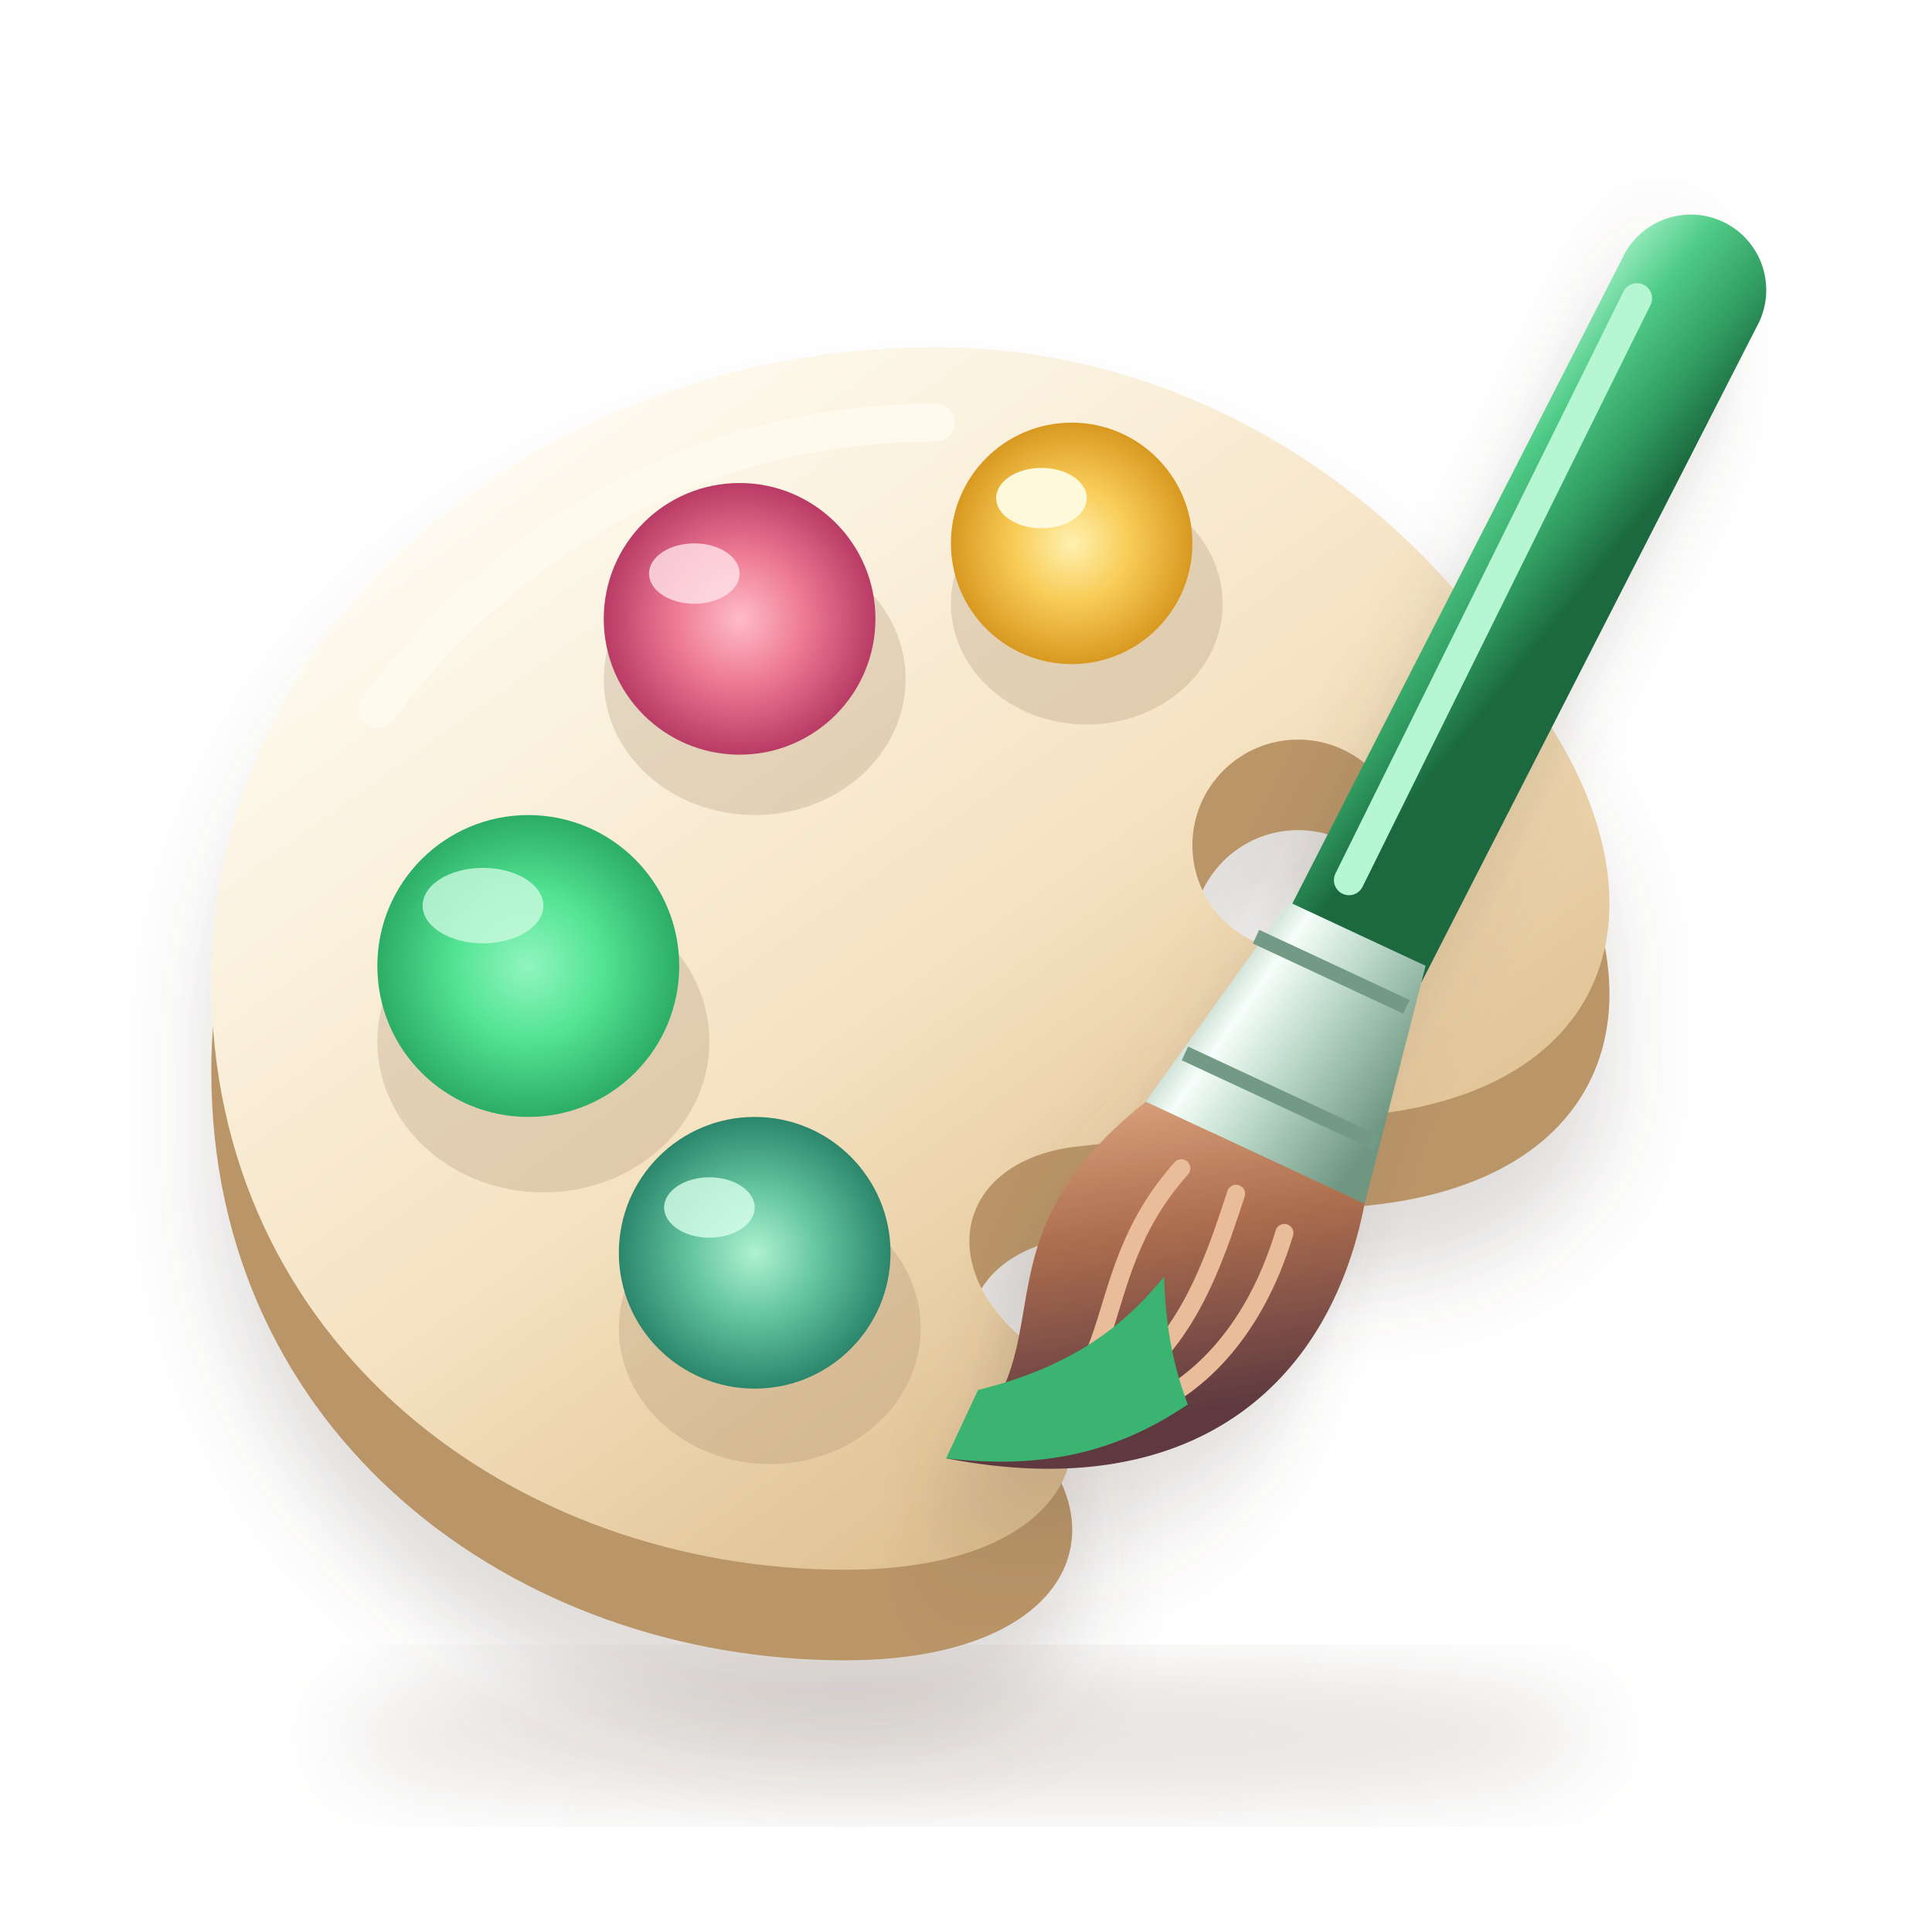
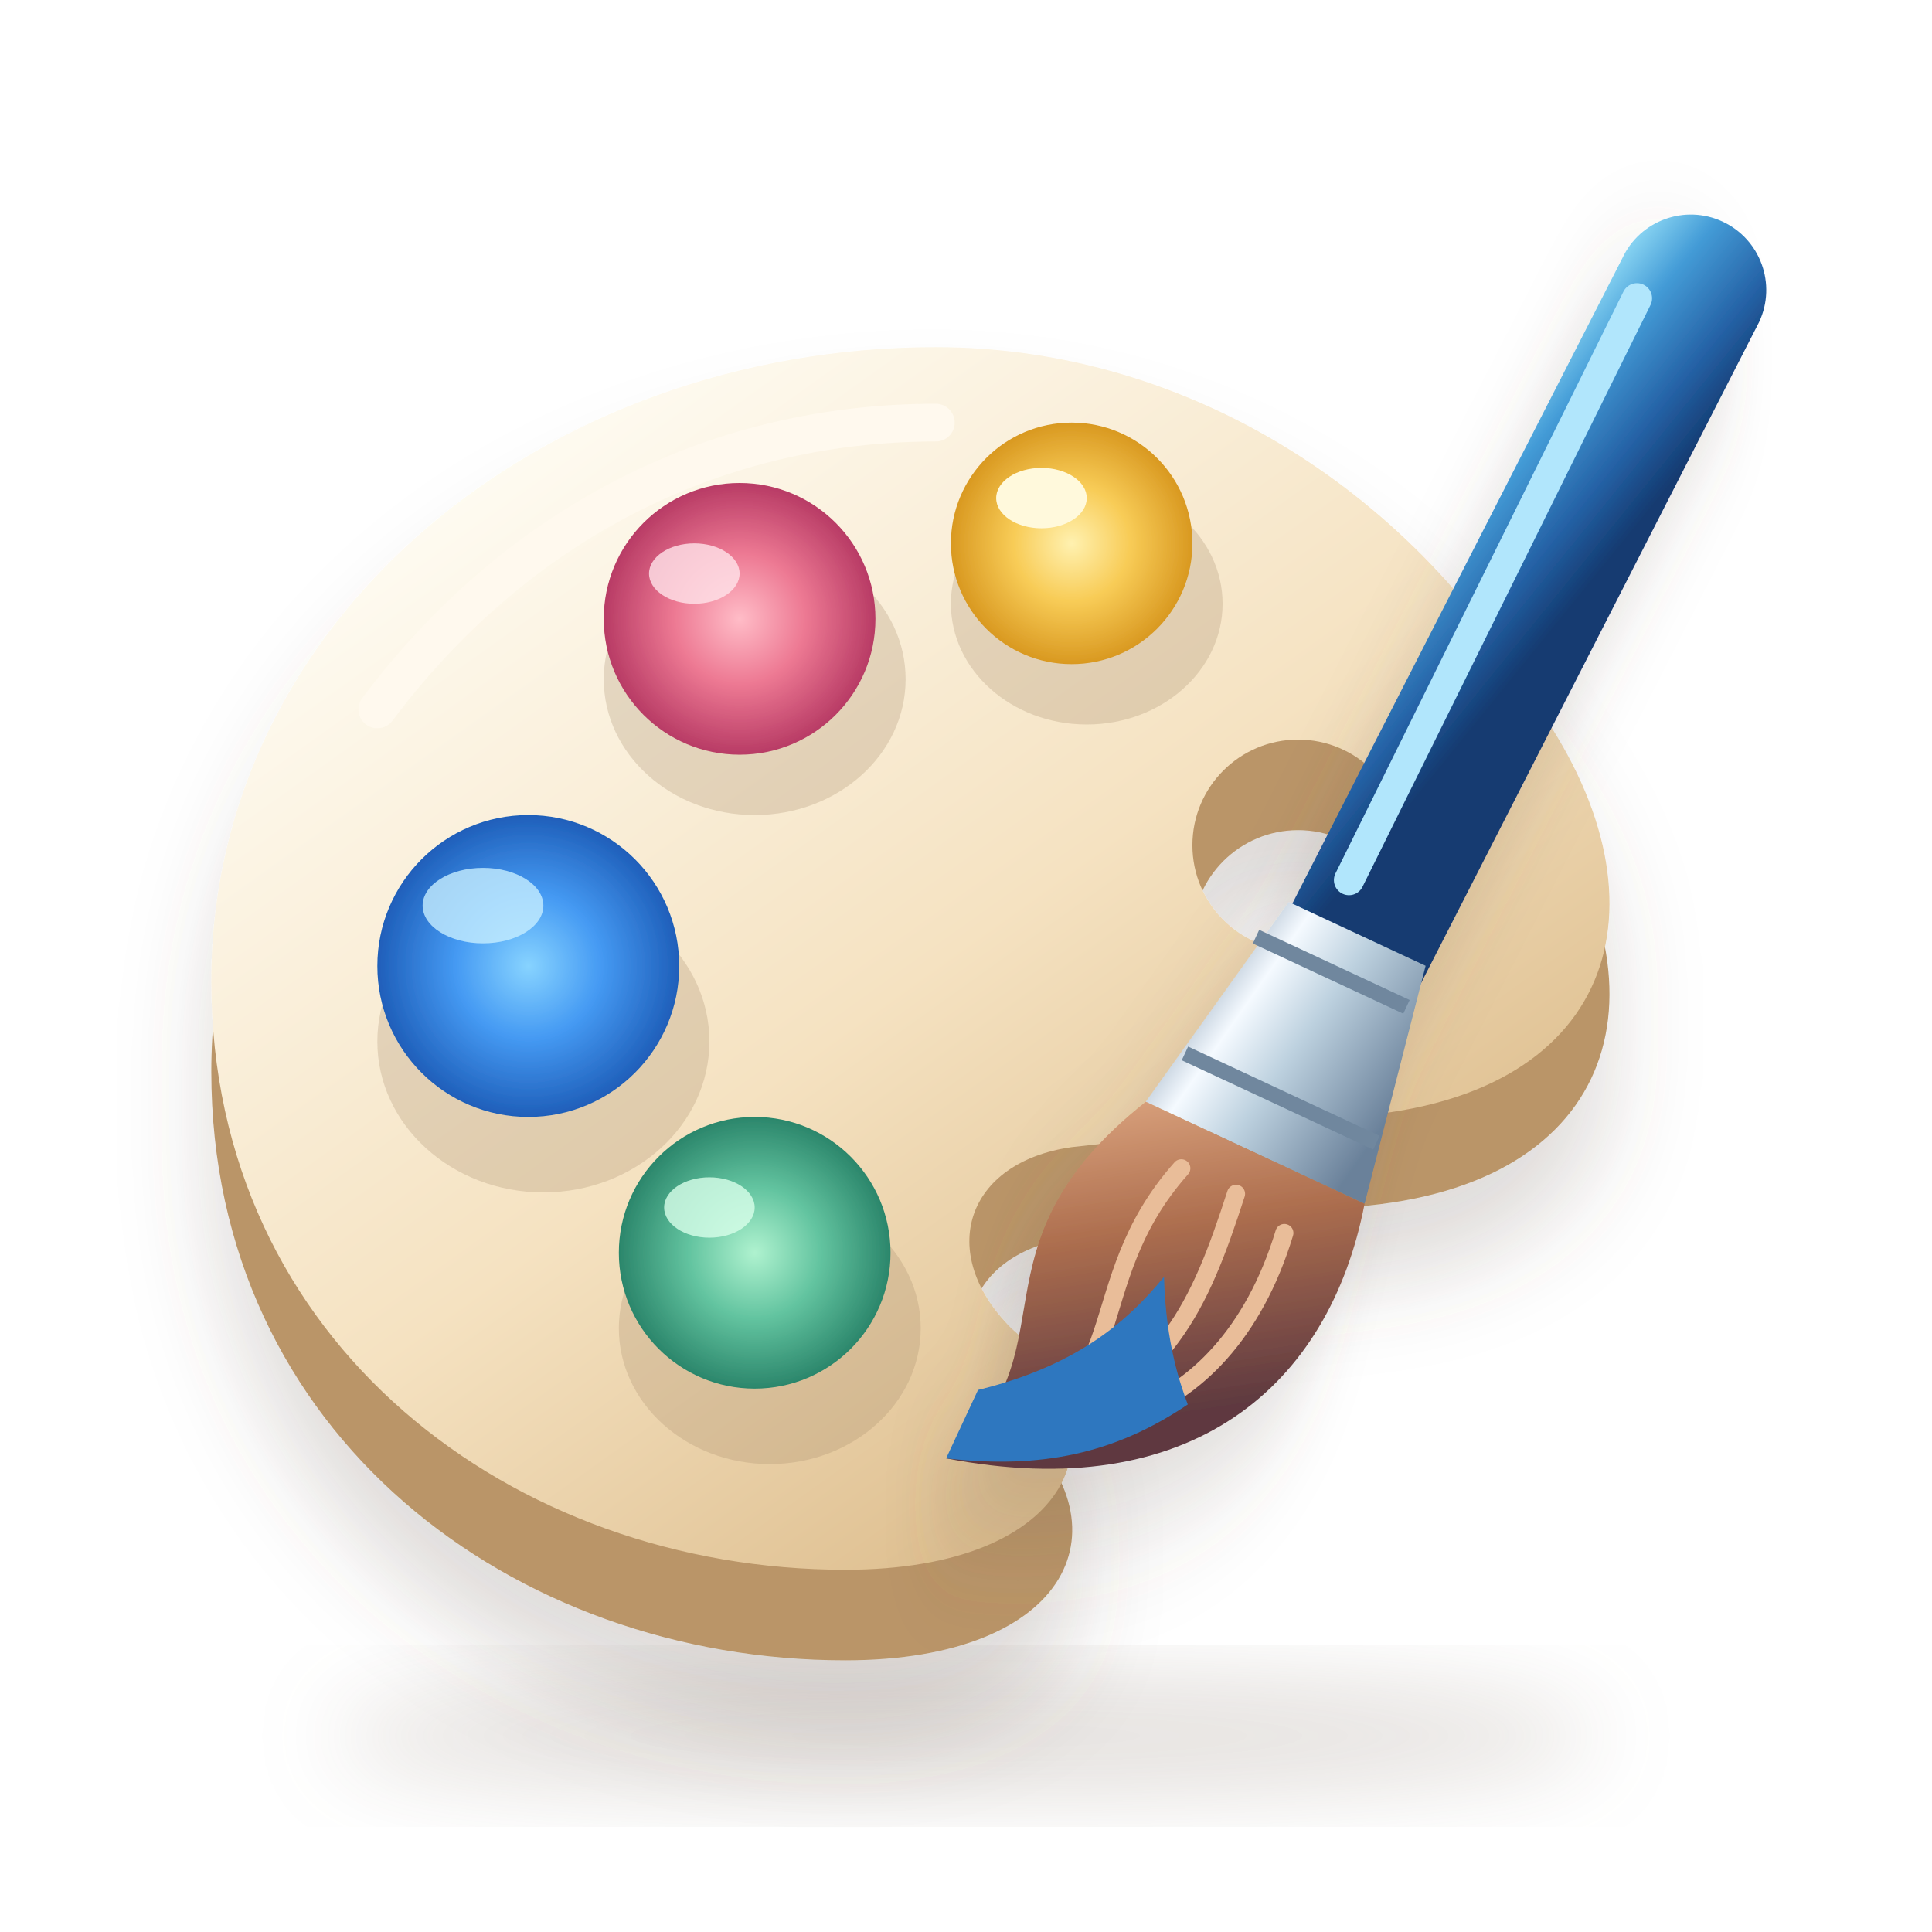
<svg xmlns="http://www.w3.org/2000/svg" width="128" height="128" viewBox="0 0 128 128" fill="none">
  <defs>
    <linearGradient id="palette" x1="32" y1="27" x2="87" y2="104" gradientUnits="userSpaceOnUse">
      <stop stop-color="#FFFDF5" />
      <stop offset=".5" stop-color="#F5E2C1" />
      <stop offset="1" stop-color="#D5B17C" />
    </linearGradient>
    <linearGradient id="handle" x1="86" y1="21" x2="98" y2="24" gradientUnits="userSpaceOnUse">
-       <stop stop-color="#96ebbc" />
-       <stop offset=".3" stop-color="#50cb87" />
-       <stop offset=".7" stop-color="#309b60" />
-       <stop offset="1" stop-color="#1c693f" />
+       <stop stop-color="#8DD8F4" />
+       <stop offset=".3" stop-color="#449CD7" />
+       <stop offset=".7" stop-color="#2562A6" />
+       <stop offset="1" stop-color="#143B71" />
    </linearGradient>
    <linearGradient id="metal" x1="82" y1="65" x2="99" y2="68" gradientUnits="userSpaceOnUse">
-       <stop stop-color="#86ac97" />
-       <stop offset=".3" stop-color="#f6fefa" />
-       <stop offset=".55" stop-color="#c0dccd" />
-       <stop offset="1" stop-color="#6e9680" />
+       <stop stop-color="#8299B0" />
+       <stop offset=".3" stop-color="#F5FAFF" />
+       <stop offset=".55" stop-color="#BDD1DF" />
+       <stop offset="1" stop-color="#6A819A" />
    </linearGradient>
    <linearGradient id="bristles" x1="81" y1="75" x2="95" y2="96" gradientUnits="userSpaceOnUse">
      <stop stop-color="#ECB790" />
      <stop offset=".5" stop-color="#AE6F4F" />
      <stop offset="1" stop-color="#5E3940" />
    </linearGradient>
    <radialGradient id="blue">
-       <stop stop-color="#91f5be" />
-       <stop offset=".48" stop-color="#54e495" />
-       <stop offset="1" stop-color="#2cad66" />
+       <stop stop-color="#87D3FF" />
+       <stop offset=".48" stop-color="#459AF3" />
+       <stop offset="1" stop-color="#1F5FBA" />
    </radialGradient>
    <radialGradient id="rose">
      <stop stop-color="#FFBCC7" />
      <stop offset=".48" stop-color="#ED7993" />
      <stop offset="1" stop-color="#B83B65" />
    </radialGradient>
    <radialGradient id="gold">
      <stop stop-color="#FFF1B0" />
      <stop offset=".48" stop-color="#F8CC57" />
      <stop offset="1" stop-color="#D99921" />
    </radialGradient>
    <radialGradient id="green">
      <stop stop-color="#AFF2CF" />
      <stop offset=".48" stop-color="#63C4A0" />
      <stop offset="1" stop-color="#2B866B" />
    </radialGradient>
    <filter id="shadow" x="-40%" y="-40%" width="180%" height="200%">
      <feDropShadow dx="0" dy="5" stdDeviation="3" flood-color="#614F47" flood-opacity=".2" />
    </filter>
    <filter id="ground">
      <feGaussianBlur stdDeviation="3" />
    </filter>
  </defs>
  <ellipse cx="64" cy="115" rx="42" ry="5" fill="#5F4938" opacity=".15" filter="url(#ground)" />
  <g filter="url(#shadow)">
    <path fill-rule="evenodd" d="M62 29C36 29 14 47 14 71c0 24 20 39 42 39 15 0 19-9 11-16-5-5-3-11 4-12l18-2c18-1 22-14 13-27-8-14-23-24-40-24Zm24 26a7 7 0 1 0 0 14 7 7 0 0 0 0-14Z" fill="#BA9568" />
    <path fill-rule="evenodd" d="M62 23C36 23 14 41 14 65c0 24 20 39 42 39 15 0 19-9 11-16-5-5-3-11 4-12l18-2c18-1 22-14 13-27-8-14-23-24-40-24Zm24 26a7 7 0 1 0 0 14 7 7 0 0 0 0-14Z" fill="url(#palette)" />
    <path d="M25 47c9-12 22-19 37-19" stroke="#FFF9EE" stroke-width="2.5" stroke-linecap="round" />
    <ellipse cx="36" cy="69" rx="11" ry="10" fill="#A08465" opacity=".25" />
    <circle cx="35" cy="64" r="10" fill="url(#blue)" />
-     <ellipse cx="32" cy="60" rx="4" ry="2.5" fill="#cafae0" opacity=".8" />
+     <ellipse cx="32" cy="60" rx="4" ry="2.5" fill="#C5EDFF" opacity=".8" />
    <ellipse cx="50" cy="45" rx="10" ry="9" fill="#A08465" opacity=".25" />
    <circle cx="49" cy="41" r="9" fill="url(#rose)" />
    <ellipse cx="46" cy="38" rx="3" ry="2" fill="#FFE4EA" opacity=".8" />
    <ellipse cx="72" cy="40" rx="9" ry="8" fill="#A08465" opacity=".25" />
    <circle cx="71" cy="36" r="8" fill="url(#gold)" />
    <ellipse cx="69" cy="33" rx="3" ry="2" fill="#FFF9DC" />
    <ellipse cx="51" cy="88" rx="10" ry="9" fill="#A08465" opacity=".25" />
    <circle cx="50" cy="83" r="9" fill="url(#green)" />
    <ellipse cx="47" cy="80" rx="3" ry="2" fill="#D8FFEA" opacity=".8" />
  </g>
  <g transform="rotate(25 93 60)" filter="url(#shadow)">
    <path d="M88 15a5 5 0 0 1 10 0l-2 55H86l2-55Z" fill="url(#handle)" />
-     <path d="m90 17-1 43" stroke="#b7f6d3" stroke-width="2" stroke-linecap="round" />
+     <path d="m90 17-1 43" stroke="#B1E6FC" stroke-width="2" stroke-linecap="round" />
    <path d="M86 63h10l3 16H83l3-16Z" fill="url(#metal)" />
-     <path d="M85 66h11m-12 9h14" stroke="#739a85" stroke-width="1" />
+     <path d="M85 66h11m-12 9h14" stroke="#6F879E" stroke-width="1" />
    <path d="M83 79h16c3 12-2 23-18 27 5-10-5-13 2-27Z" fill="url(#bristles)" />
    <path d="M87 82c-3 10 4 15-4 22m8-22c1 8 1 13-5 20m9-19c1 7-1 12-4 15" stroke="#E9BD99" stroke-width="1.2" stroke-linecap="round" />
-     <path d="M81 101c5-4 7-8 8-12 2 4 4 6 5 7-3 5-7 8-13 10v-5Z" fill="#3bb371" />
+     <path d="M81 101c5-4 7-8 8-12 2 4 4 6 5 7-3 5-7 8-13 10v-5Z" fill="#2F77BF" />
  </g>
</svg>
